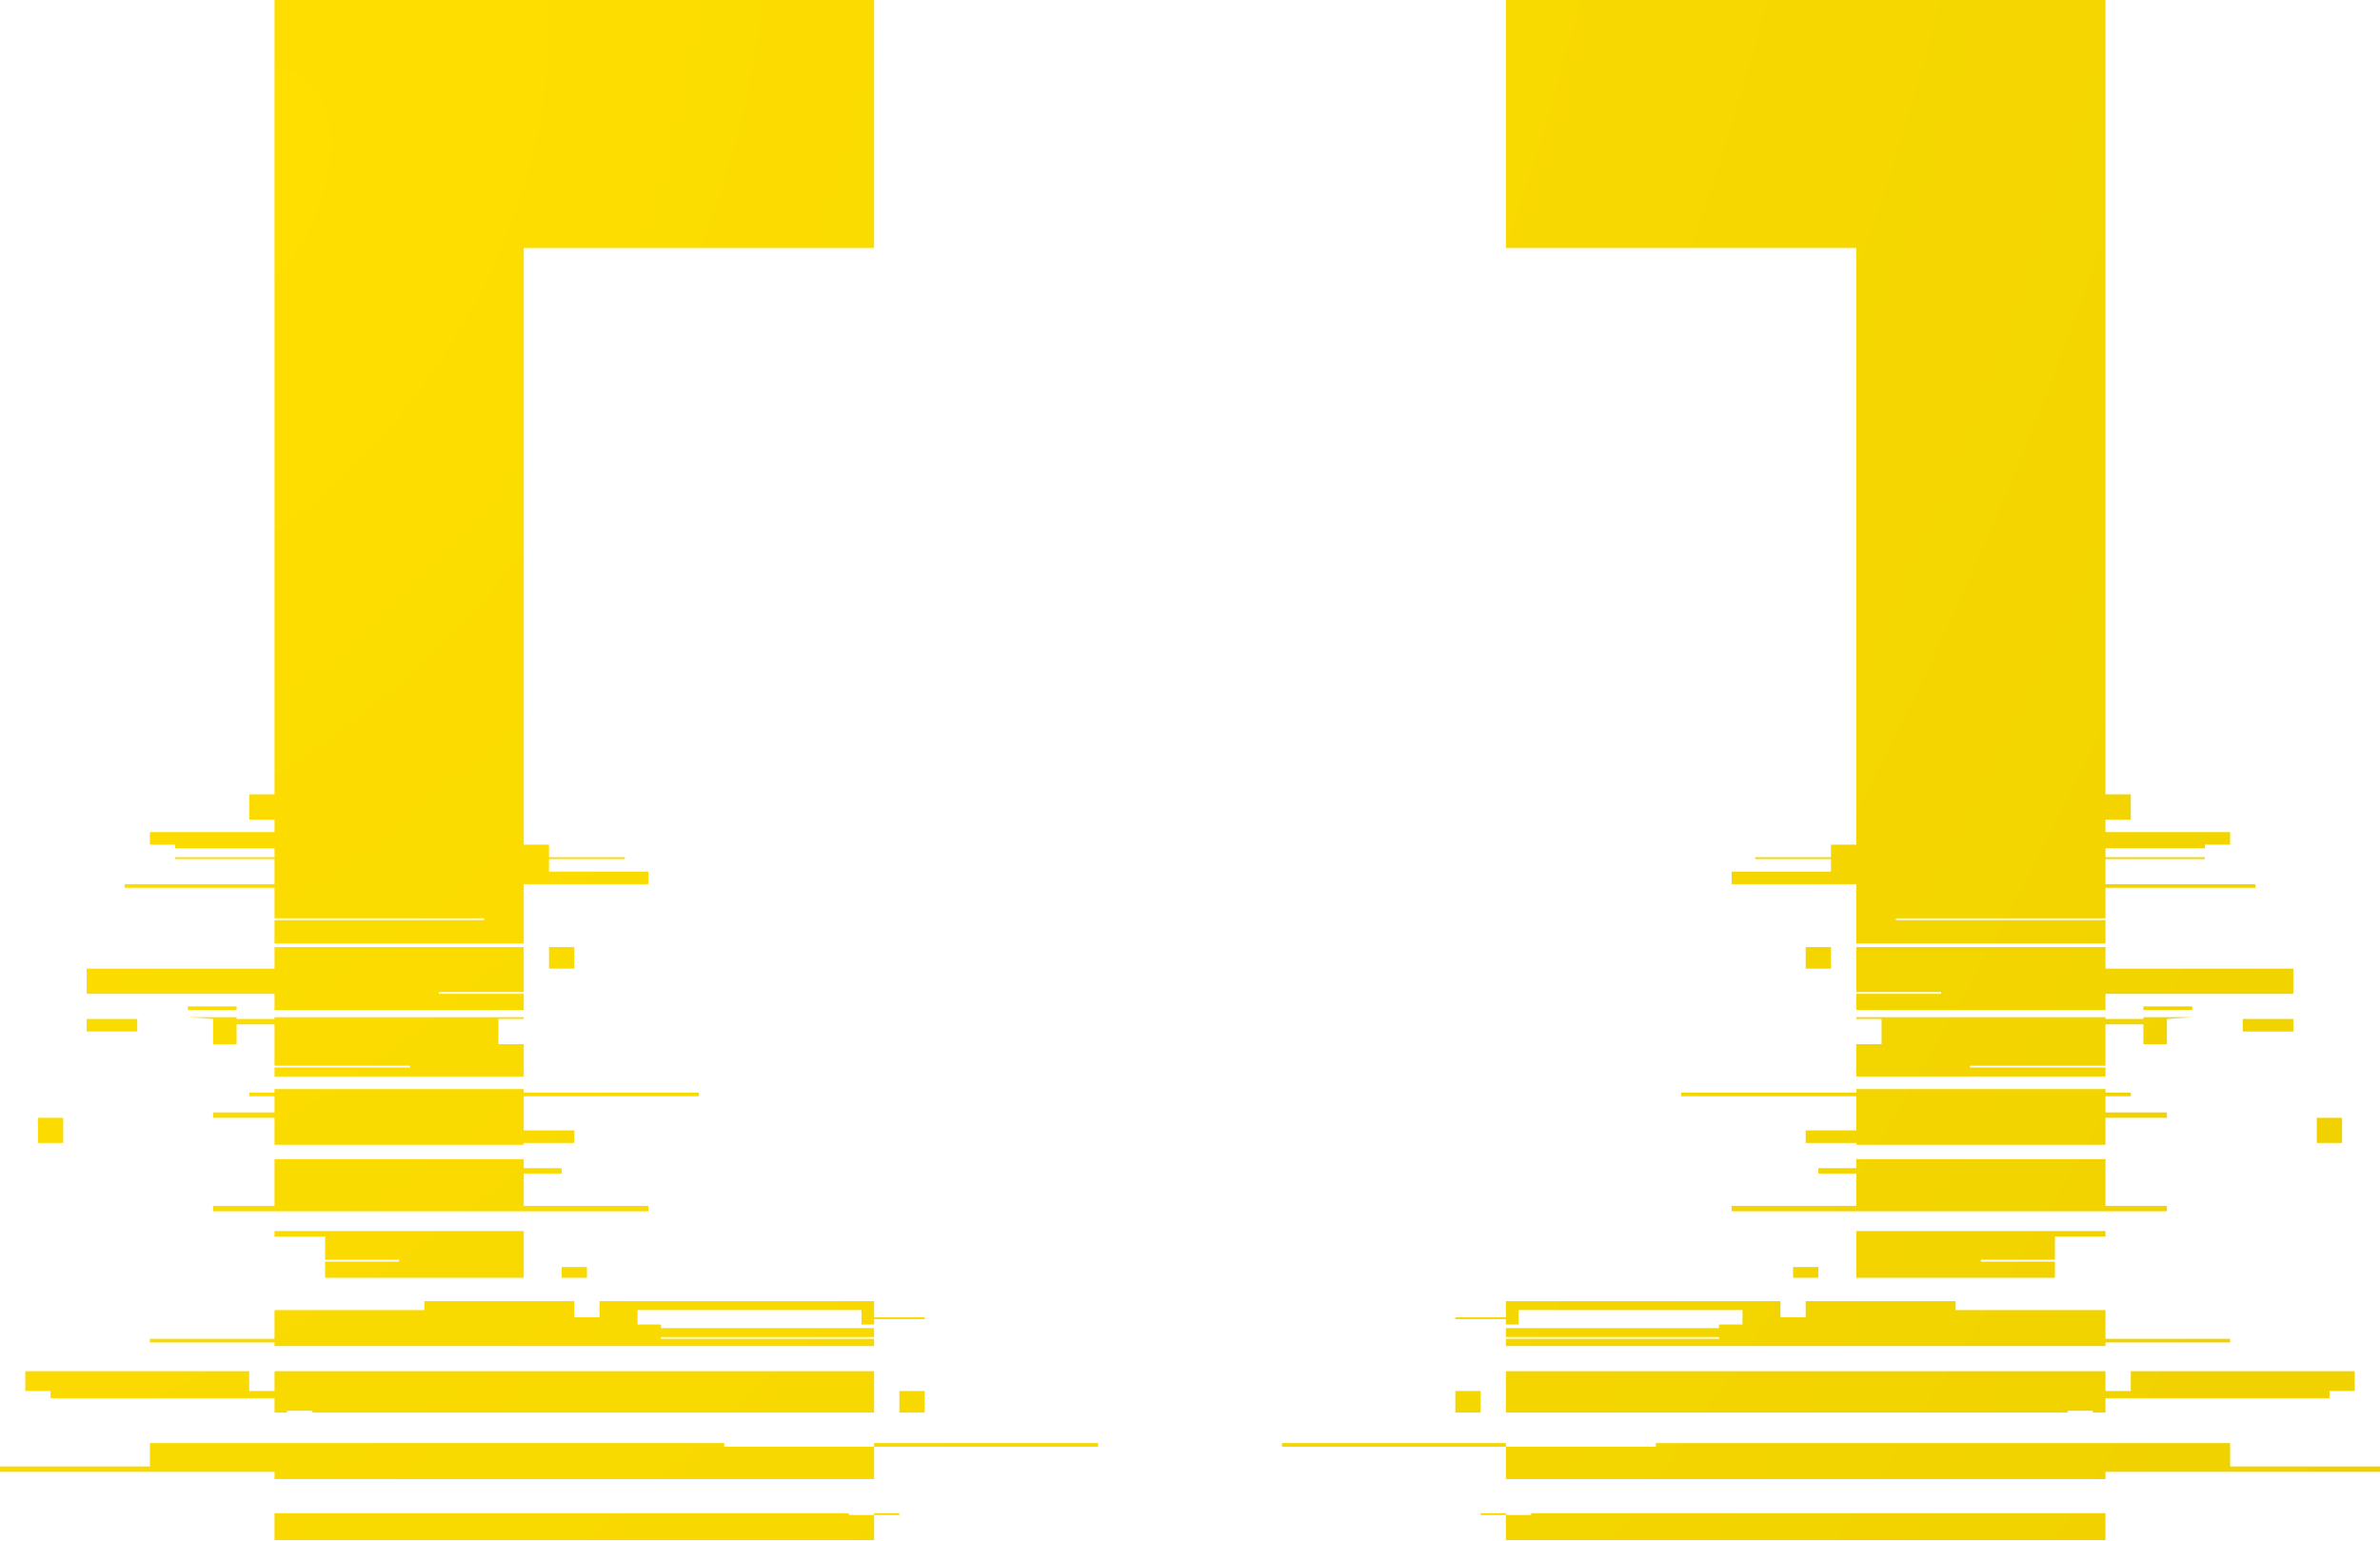
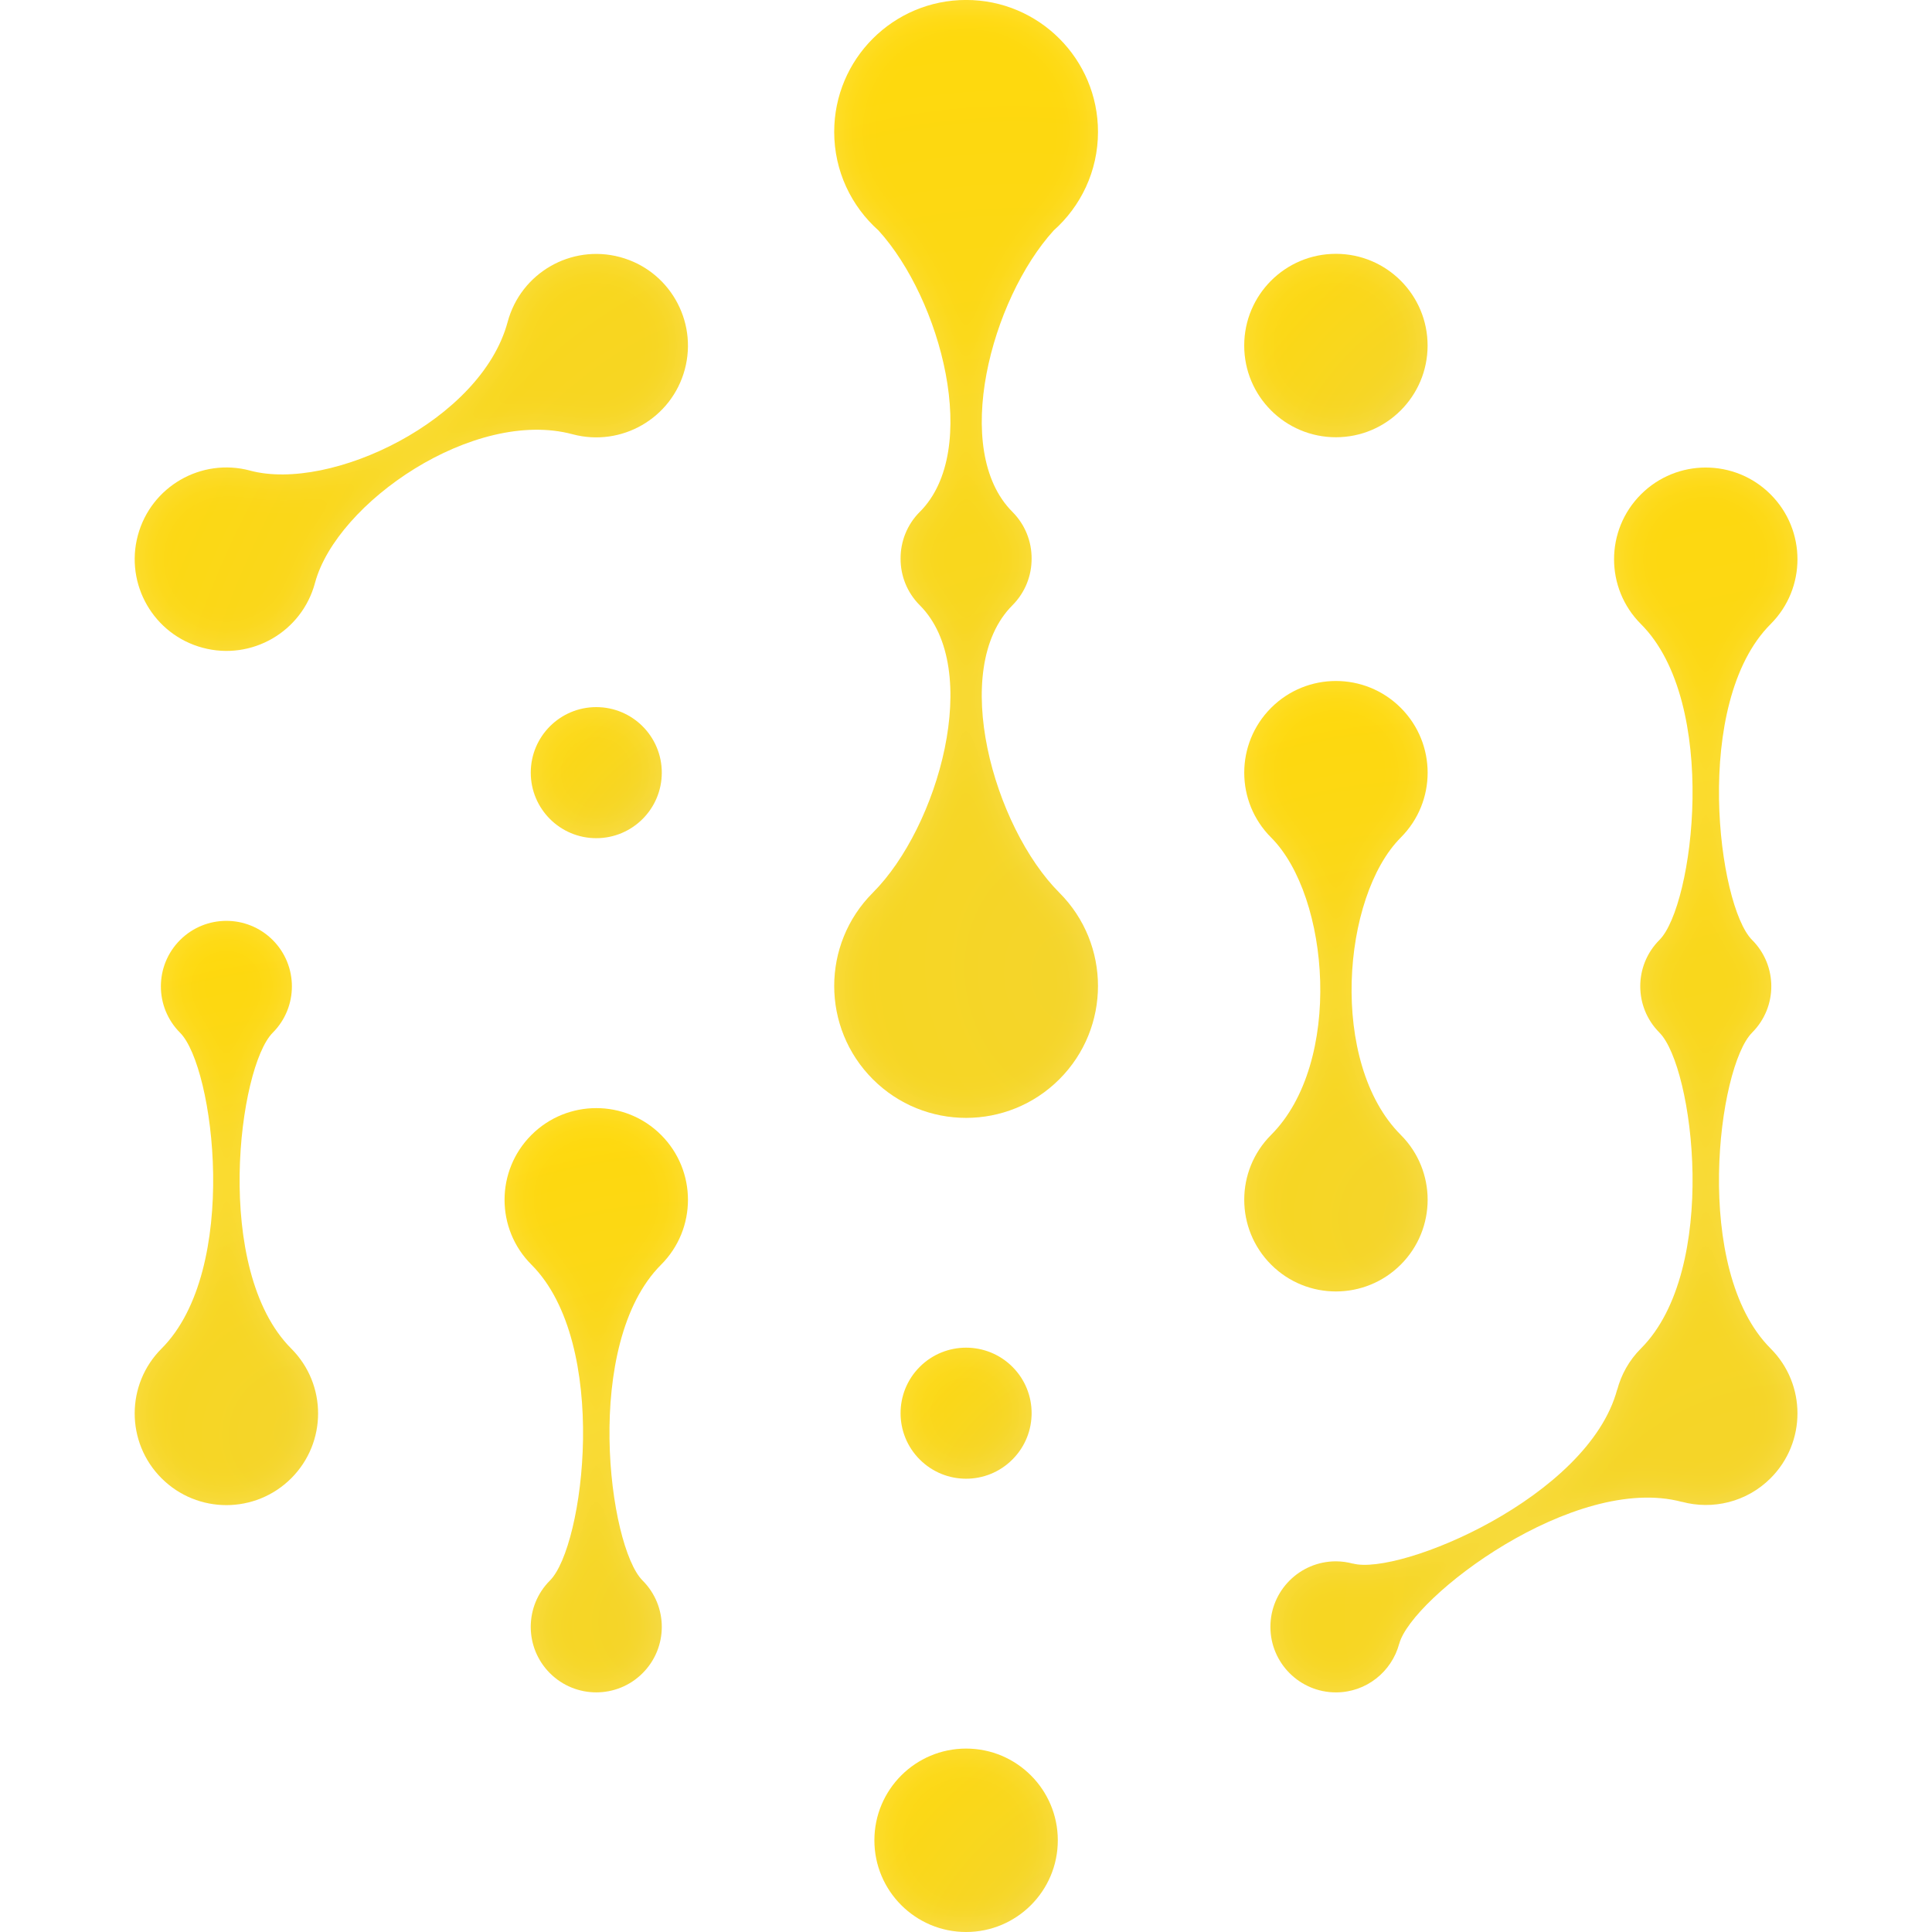
- <svg xmlns="http://www.w3.org/2000/svg" width="326" height="211" viewBox="0 0 326 211" fill="none">
-   <path d="M37.601 125.812H66.296V126.058H37.601V129.259H71.739V121.134H88.807V119.411H75.202V117.687H85.591V117.441H75.202V115.718H71.739V33.977H119.729V0H37.601V108.824H34.138V112.271H37.601V113.994H20.532V115.718H23.995V116.21H37.601V117.441H23.995V117.687H37.601V121.134H17.069V121.627H37.601V125.812ZM37.601 138.369H71.739V136.153H60.112V135.907H71.739V129.751H37.601V132.706H11.874V136.153H37.601V138.369ZM75.202 129.751V132.706H78.665V129.751H75.202ZM32.406 137.876H25.727V138.369H32.406V137.876ZM29.19 139.6V143.047H32.406V140.338H37.601V146.001H56.154V146.247H37.601V147.478H71.739V143.047H68.275V139.6H71.739V139.354H37.601V139.6H32.406V139.354H25.727L29.19 139.6ZM18.8 139.6H11.874V141.323H18.8V139.6ZM71.739 149.202H37.601V149.694H34.138V150.187H37.601V152.403H29.19V153.141H37.601V156.834H71.739V156.588H78.665V154.865H71.739V150.187H95.734V149.694H71.739V149.202ZM8.658 153.141H5.195V156.588H8.658V153.141ZM88.807 165.205H71.739V160.774H76.933V160.035H71.739V158.804H37.601V165.205H29.19V165.944H88.807V165.205ZM44.527 172.838V175.054H71.739V168.652H37.601V169.391H44.527V172.592H54.67V172.838H44.527ZM80.397 175.054V173.576H76.933V175.054H80.397ZM126.656 180.47H119.729V178.254H82.128V180.47H78.665V178.254H58.133V179.485H37.601V183.425H20.532V183.917H37.601V184.41H119.729V183.425H90.539V183.179H119.729V181.947H90.539V181.455H87.323V179.485H117.998V181.455H119.729V180.716H126.656V180.47ZM6.926 191.55H37.601V193.519H39.333V193.273H42.796V193.519H119.729V187.856H37.601V190.565H34.138V187.856H3.463V190.565H6.926V191.55ZM126.656 193.519V190.565H123.192V193.519H126.656ZM99.197 197.705H20.532V200.905H0V201.644H37.601V202.629H119.729V198.197H99.197V197.705ZM119.729 197.705V198.197H150.404V197.705H119.729ZM116.266 207.307H37.601V211H119.729V207.553H116.266V207.307ZM119.729 207.553H123.192V207.307H119.729V207.553Z" fill="url(#paint0_radial)" />
-   <path d="M254.261 115.718H250.798V117.441H240.408V117.687H250.798V119.411H237.193V121.134H254.261V129.259H288.399V126.058H259.704V125.812H288.399V121.627H308.931V121.134H288.399V117.687H302.005V117.441H288.399V116.21H302.005V115.718H305.468V113.994H288.399V112.271H291.862V108.824H288.399V0H206.271V33.977H254.261V115.718ZM247.335 129.751V132.706H250.798V129.751H247.335ZM288.399 129.751H254.261V135.907H265.888V136.153H254.261V138.369H288.399V136.153H314.126V132.706H288.399V129.751ZM300.273 137.876H293.594V138.369H300.273V137.876ZM296.81 139.6L300.273 139.354H293.594V139.6H288.399V139.354H254.261V139.6H257.725V143.047H254.261V147.478H288.399V146.247H269.846V146.001H288.399V140.338H293.594V143.047H296.81V139.6ZM307.2 139.6V141.323H314.126V139.6H307.2ZM296.81 152.403H288.399V150.187H291.862V149.694H288.399V149.202H254.261V149.694H230.266V150.187H254.261V154.865H247.335V156.588H254.261V156.834H288.399V153.141H296.81V152.403ZM320.805 153.141H317.342V156.588H320.805V153.141ZM296.81 165.205H288.399V158.804H254.261V160.035H249.067V160.774H254.261V165.205H237.193V165.944H296.81V165.205ZM281.473 172.592V169.391H288.399V168.652H254.261V175.054H281.473V172.838H271.33V172.592H281.473ZM249.067 175.054V173.576H245.603V175.054H249.067ZM206.271 181.455H208.002V179.485H238.677V181.455H235.461V181.947H206.271V183.179H235.461V183.425H206.271V184.41H288.399V183.917H305.468V183.425H288.399V179.485H267.867V178.254H247.335V180.47H243.872V178.254H206.271V180.47H199.344V180.716H206.271V181.455ZM288.399 193.519V191.55H319.073V190.565H322.537V187.856H291.862V190.565H288.399V187.856H206.271V193.519H283.204V193.273H286.667V193.519H288.399ZM202.808 190.565H199.344V193.519H202.808V190.565ZM175.596 197.705V198.197H206.271V197.705H175.596ZM305.468 200.905V197.705H226.803V198.197H206.271V202.629H288.399V201.644H326V200.905H305.468ZM202.808 207.307V207.553H206.271V207.307H202.808ZM209.734 207.553H206.271V211H288.399V207.307H209.734V207.553Z" fill="url(#paint1_radial)" />
+ <svg xmlns="http://www.w3.org/2000/svg" width="300" height="300" viewBox="0 0 50 50" fill="none">
+   <g filter="url(#filter0_i_1775_46318)">
+     <path fill-rule="evenodd" clip-rule="evenodd" d="M26.201 37.772C26.864 37.11 26.864 36.036 26.202 35.374C25.54 34.712 24.465 34.712 23.803 35.374C23.141 36.036 23.141 37.11 23.803 37.772C24.466 38.435 25.54 38.435 26.201 37.772V37.772Z" fill="url(#paint0_radial_1775_46318)" />
+     <path fill-rule="evenodd" clip-rule="evenodd" d="M15.431 21.692C16.368 21.692 17.127 20.933 17.127 19.996C17.127 19.059 16.368 18.3 15.431 18.3C14.495 18.3 13.736 19.059 13.736 19.996C13.736 20.933 14.495 21.692 15.431 21.692Z" fill="url(#paint1_radial_1775_46318)" />
+     <path fill-rule="evenodd" clip-rule="evenodd" d="M25.003 45.253C23.692 45.253 22.629 46.316 22.629 47.627C22.629 48.937 23.692 50 25.003 50C26.313 50 27.376 48.937 27.376 47.627C27.376 46.316 26.313 45.253 25.003 45.253Z" fill="url(#paint2_radial_1775_46318)" />
+     <path fill-rule="evenodd" clip-rule="evenodd" d="M34.573 11.316C35.884 11.316 36.946 10.253 36.946 8.943C36.946 7.632 35.884 6.569 34.573 6.569C33.262 6.569 32.2 7.632 32.2 8.943C32.2 10.254 33.262 11.316 34.573 11.316V11.316Z" fill="url(#paint3_radial_1775_46318)" />
+     <path fill-rule="evenodd" clip-rule="evenodd" d="M22.736 5.965C24.353 7.746 25.4 11.652 23.804 13.248C23.804 13.248 23.804 13.248 23.803 13.248C23.47 13.582 23.305 14.02 23.307 14.457C23.305 14.894 23.471 15.331 23.804 15.664C25.448 17.309 24.287 21.405 22.589 23.103C21.256 24.436 21.256 26.598 22.589 27.931C23.922 29.264 26.083 29.264 27.416 27.931C28.749 26.598 28.749 24.436 27.416 23.103C25.718 21.405 24.557 17.31 26.201 15.665C26.201 15.665 26.201 15.664 26.202 15.664C26.535 15.33 26.7 14.892 26.698 14.455C26.7 14.018 26.534 13.581 26.202 13.248C24.605 11.651 25.652 7.745 27.269 5.965C27.972 5.339 28.416 4.428 28.416 3.413C28.416 1.528 26.888 -0.001 25.003 -0.001C23.117 -0.001 21.589 1.528 21.589 3.413C21.589 4.428 22.033 5.339 22.736 5.965V5.965Z" fill="url(#paint4_radial_1775_46318)" />
+     <path fill-rule="evenodd" clip-rule="evenodd" d="M7.058 26.727C7.72 26.064 7.72 24.991 7.058 24.328C6.396 23.666 5.322 23.666 4.66 24.328C3.998 24.991 3.998 26.064 4.66 26.727C5.542 27.609 6.22 32.861 4.181 34.901C3.254 35.828 3.254 37.331 4.181 38.258C5.108 39.184 6.61 39.184 7.537 38.258C8.464 37.331 8.464 35.828 7.537 34.901C5.498 32.861 6.176 27.609 7.058 26.727V26.727Z" fill="url(#paint5_radial_1775_46318)" />
+     <path fill-rule="evenodd" clip-rule="evenodd" d="M17.11 32.729C18.036 31.803 18.036 30.3 17.11 29.373C16.183 28.446 14.68 28.446 13.753 29.373C12.826 30.3 12.826 31.803 13.753 32.729C15.793 34.769 15.115 40.022 14.232 40.904C13.57 41.566 13.57 42.64 14.232 43.302C14.895 43.964 15.968 43.964 16.63 43.302C17.293 42.64 17.293 41.566 16.63 40.904C15.748 40.022 15.07 34.77 17.109 32.73C17.109 32.73 17.11 32.73 17.11 32.729V32.729Z" fill="url(#paint6_radial_1775_46318)" />
+     <path fill-rule="evenodd" clip-rule="evenodd" d="M42.467 34.899C42.16 35.205 41.958 35.575 41.854 35.965L41.852 35.962C41.105 38.748 36.217 40.787 35.012 40.464L35.014 40.467C34.873 40.429 34.726 40.407 34.574 40.407C33.637 40.407 32.878 41.166 32.878 42.103C32.878 43.039 33.638 43.799 34.574 43.799C35.359 43.799 36.018 43.264 36.211 42.54L36.212 42.541C36.534 41.336 40.743 38.123 43.529 38.869C43.53 38.869 43.53 38.869 43.53 38.869L43.529 38.867C44.322 39.08 45.202 38.877 45.823 38.256C46.75 37.329 46.75 35.826 45.823 34.899C43.784 32.859 44.462 27.607 45.344 26.725L45.344 26.725C45.344 26.724 45.344 26.724 45.344 26.724C46.007 26.062 46.007 24.988 45.344 24.326C44.462 23.444 43.784 18.192 45.823 16.152C45.823 16.152 45.823 16.152 45.824 16.151C46.75 15.225 46.75 13.722 45.823 12.795C44.897 11.868 43.394 11.868 42.467 12.795C41.54 13.722 41.54 15.225 42.467 16.151C44.507 18.191 43.828 23.444 42.946 24.326C42.284 24.988 42.284 26.062 42.946 26.724C42.946 26.724 42.946 26.724 42.947 26.725L42.946 26.725C43.828 27.607 44.507 32.858 42.468 34.898C42.467 34.899 42.467 34.899 42.467 34.899V34.899Z" fill="url(#paint7_radial_1775_46318)" />
+     <path fill-rule="evenodd" clip-rule="evenodd" d="M32.896 29.371C31.969 30.298 31.969 31.801 32.896 32.728C33.822 33.655 35.325 33.654 36.252 32.728C37.179 31.801 37.179 30.298 36.252 29.371C34.388 27.507 34.729 23.2 36.252 21.676C36.252 21.676 36.252 21.676 36.252 21.675C37.179 20.749 37.179 19.246 36.252 18.319C35.325 17.392 33.822 17.392 32.896 18.319C31.969 19.246 31.969 20.749 32.896 21.675C34.419 23.199 34.76 27.507 32.896 29.371Z" fill="url(#paint8_radial_1775_46318)" />
+     <path fill-rule="evenodd" clip-rule="evenodd" d="M5.245 16.764C6.511 17.104 7.813 16.352 8.152 15.086C8.709 13.005 12.269 10.556 14.816 11.238C16.082 11.577 17.384 10.826 17.723 9.56C18.062 8.294 17.311 6.992 16.045 6.653C14.779 6.314 13.478 7.065 13.138 8.331C12.456 10.877 8.558 12.735 6.476 12.18C6.475 12.18 6.474 12.179 6.474 12.179C5.207 11.84 3.906 12.591 3.567 13.858C3.228 15.123 3.979 16.425 5.245 16.764V16.764Z" fill="url(#paint9_radial_1775_46318)" />
+   </g>
  <defs>
-     <radialGradient id="paint0_radial" cx="0" cy="0" r="1" gradientUnits="userSpaceOnUse" gradientTransform="translate(30.7889 26.1405) rotate(32.0546) scale(348.314 566.153)">
-       <stop stop-color="#FFDF00" />
-       <stop offset="1" stop-color="#EFD100" />
+     <filter id="filter0_i_1775_46318" x="0" y="-0.001" width="50" height="50.001" filterUnits="userSpaceOnUse" color-interpolation-filters="sRGB">
+       <feFlood flood-opacity="0" result="BackgroundImageFix" />
+       <feBlend mode="normal" in="SourceGraphic" in2="BackgroundImageFix" result="shape" />
+       <feColorMatrix in="SourceAlpha" type="matrix" values="0 0 0 0 0 0 0 0 0 0 0 0 0 0 0 0 0 0 127 0" result="hardAlpha" />
+       <feOffset />
+       <feGaussianBlur stdDeviation="0.497" />
+       <feComposite in2="hardAlpha" operator="arithmetic" k2="-1" k3="1" />
+       <feColorMatrix type="matrix" values="0 0 0 0 1 0 0 0 0 1 0 0 0 0 1 0 0 0 0.2 0" />
+       <feBlend mode="normal" in2="shape" result="effect1_innerShadow_1775_46318" />
+     </filter>
+     <radialGradient id="paint0_radial_1775_46318" cx="0" cy="0" r="1" gradientUnits="userSpaceOnUse" gradientTransform="translate(26.3779 37.8489) rotate(-135.946) scale(4.27339 7.71679)">
+       <stop stop-color="#F4D52B" />
+       <stop offset="1" stop-color="#FFD90B" />
    </radialGradient>
-     <radialGradient id="paint1_radial" cx="0" cy="0" r="1" gradientUnits="userSpaceOnUse" gradientTransform="translate(30.7889 26.1405) rotate(32.0546) scale(348.314 566.153)">
-       <stop stop-color="#FFDF00" />
-       <stop offset="1" stop-color="#EFD100" />
+     <radialGradient id="paint1_radial_1775_46318" cx="0" cy="0" r="1" gradientUnits="userSpaceOnUse" gradientTransform="translate(16.8066 21.2717) rotate(-135.944) scale(4.27343 7.71687)">
+       <stop stop-color="#F4D52B" />
+       <stop offset="1" stop-color="#FFD90B" />
+     </radialGradient>
+     <radialGradient id="paint2_radial_1775_46318" cx="0" cy="0" r="1" gradientUnits="userSpaceOnUse" gradientTransform="translate(26.9277 49.4119) rotate(-135.947) scale(5.98083 10.8)">
+       <stop stop-color="#F4D52B" />
+       <stop offset="1" stop-color="#FFD90B" />
+     </radialGradient>
+     <radialGradient id="paint3_radial_1775_46318" cx="0" cy="0" r="1" gradientUnits="userSpaceOnUse" gradientTransform="translate(36.498 10.7278) rotate(-135.946) scale(5.98083 10.8)">
+       <stop stop-color="#F4D52B" />
+       <stop offset="1" stop-color="#FFD90B" />
+     </radialGradient>
+     <radialGradient id="paint4_radial_1775_46318" cx="0" cy="0" r="1" gradientUnits="userSpaceOnUse" gradientTransform="translate(27.7712 25.3464) rotate(-103.707) scale(26.0902 21.7038)">
+       <stop stop-color="#F4D52B" />
+       <stop offset="1" stop-color="#FFD90B" />
+     </radialGradient>
+     <radialGradient id="paint5_radial_1775_46318" cx="0" cy="0" r="1" gradientUnits="userSpaceOnUse" gradientTransform="translate(7.78412 37.0793) rotate(-107.977) scale(13.9276 14.7744)">
+       <stop stop-color="#F4D52B" />
+       <stop offset="1" stop-color="#FFD90B" />
+     </radialGradient>
+     <radialGradient id="paint6_radial_1775_46318" cx="0" cy="0" r="1" gradientUnits="userSpaceOnUse" gradientTransform="translate(17.3564 41.9255) rotate(-107.976) scale(13.9275 14.7741)">
+       <stop stop-color="#F4D52B" />
+       <stop offset="1" stop-color="#FFD90B" />
+     </radialGradient>
+     <radialGradient id="paint7_radial_1775_46318" cx="0" cy="0" r="1" gradientUnits="userSpaceOnUse" gradientTransform="translate(45.2303 39.8717) rotate(-113.979) scale(30.3949 40.7833)">
+       <stop stop-color="#F4D52B" />
+       <stop offset="1" stop-color="#FFD90B" />
+     </radialGradient>
+     <radialGradient id="paint8_radial_1775_46318" cx="0" cy="0" r="1" gradientUnits="userSpaceOnUse" gradientTransform="translate(36.499 31.4655) rotate(-107.252) scale(14.4937 14.8338)">
+       <stop stop-color="#F4D52B" />
+       <stop offset="1" stop-color="#FFD90B" />
+     </radialGradient>
+     <radialGradient id="paint9_radial_1775_46318" cx="0" cy="0" r="1" gradientUnits="userSpaceOnUse" gradientTransform="translate(16.4523 15.5729) rotate(-145.233) scale(15.7848 26.7191)">
+       <stop stop-color="#F4D52B" />
+       <stop offset="1" stop-color="#FFD90B" />
    </radialGradient>
  </defs>
</svg>
